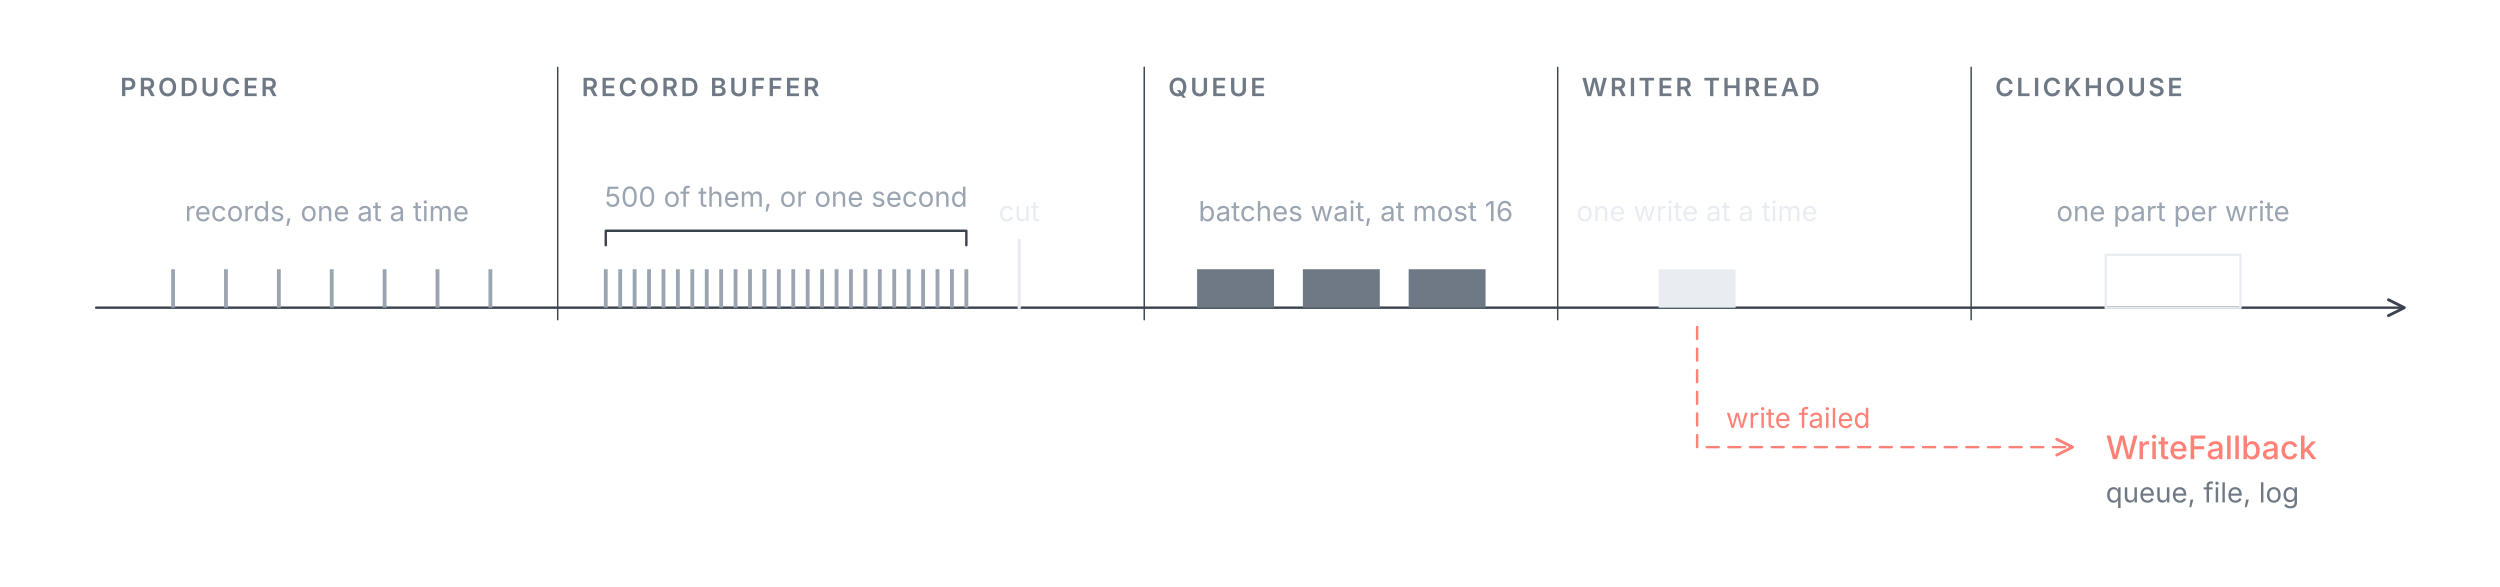
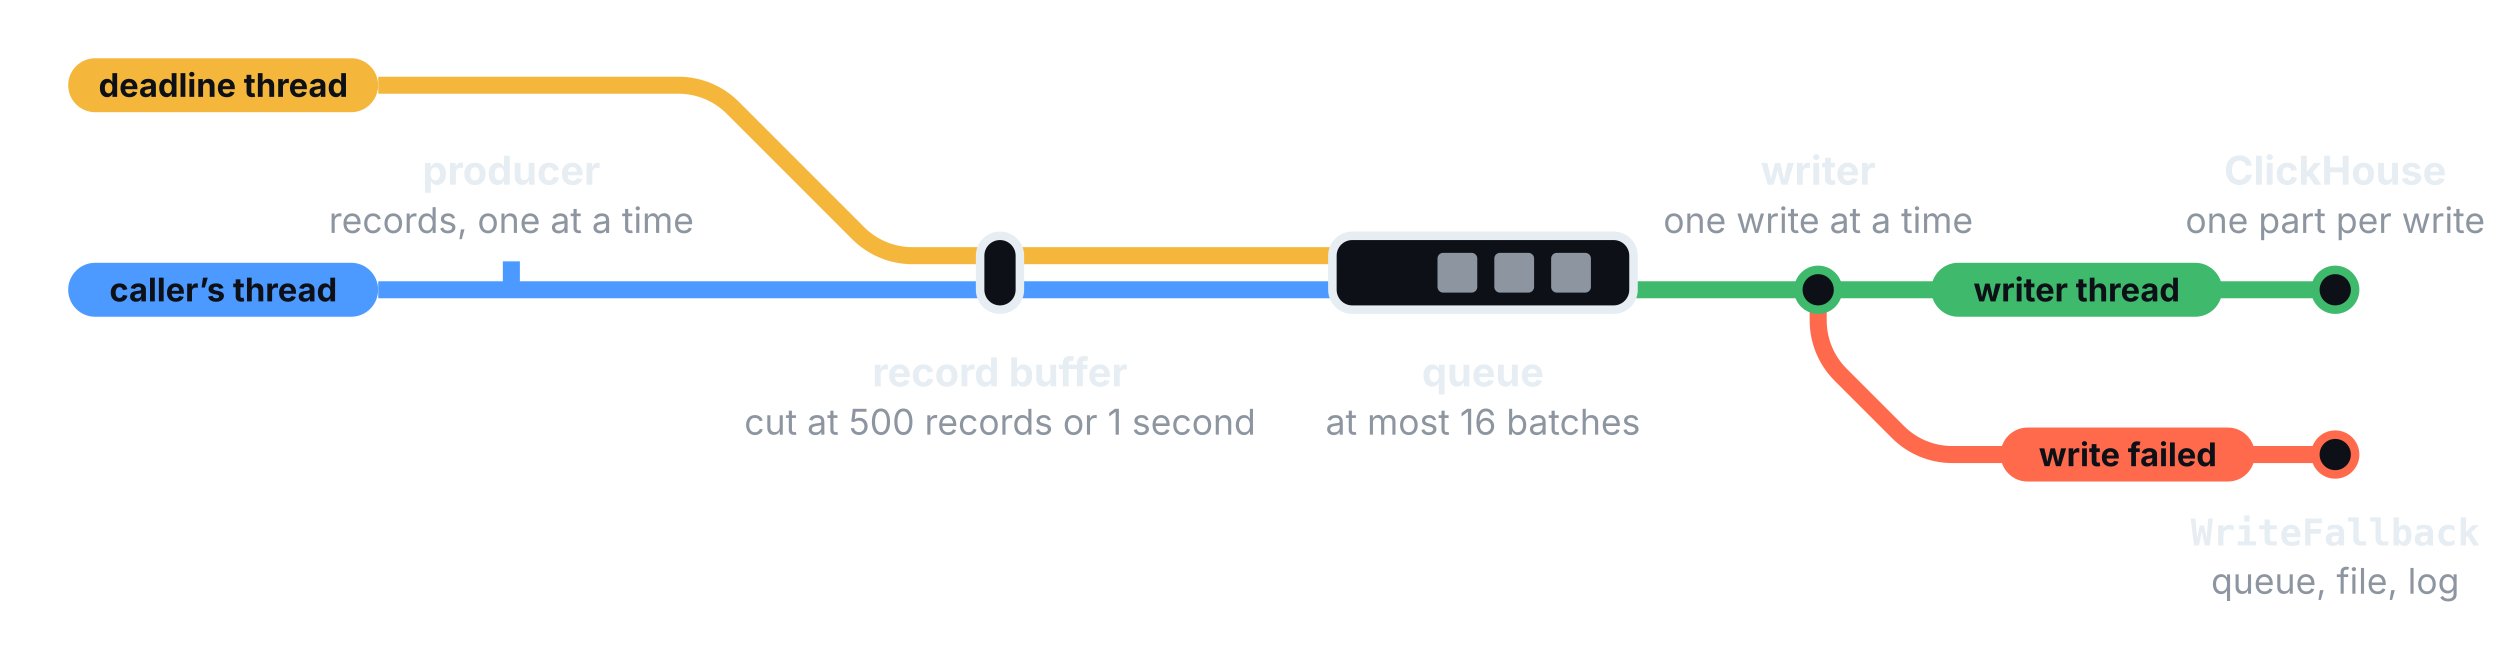
- <svg xmlns="http://www.w3.org/2000/svg" viewBox="0 0 1040 244" width="1040" height="244" role="img">
-   <defs>
-     <marker id="tip-ink" markerWidth="9" markerHeight="9" refX="7.2" refY="4.5" orient="auto">
-       <path d="M0.8,1.2 L7.4,4.5 L0.8,7.8" fill="none" stroke="#E9EDF2" stroke-width="1.2" stroke-linecap="round" stroke-linejoin="round" />
-     </marker>
-     <marker id="tip-soft" markerWidth="9" markerHeight="9" refX="7.2" refY="4.5" orient="auto">
-       <path d="M0.8,1.2 L7.4,4.5 L0.8,7.8" fill="none" stroke="#9BA5B1" stroke-width="1.2" stroke-linecap="round" stroke-linejoin="round" />
-     </marker>
-     <marker id="tip-mute" markerWidth="9" markerHeight="9" refX="7.2" refY="4.5" orient="auto">
-       <path d="M0.8,1.2 L7.4,4.5 L0.8,7.8" fill="none" stroke="#6F7985" stroke-width="1.2" stroke-linecap="round" stroke-linejoin="round" />
-     </marker>
-     <marker id="tip-hair" markerWidth="9" markerHeight="9" refX="7.2" refY="4.5" orient="auto">
-       <path d="M0.8,1.2 L7.4,4.5 L0.8,7.8" fill="none" stroke="#39424D" stroke-width="1.2" stroke-linecap="round" stroke-linejoin="round" />
-     </marker>
-     <marker id="tip-bad" markerWidth="9" markerHeight="9" refX="7.2" refY="4.5" orient="auto">
-       <path d="M0.8,1.2 L7.4,4.5 L0.8,7.8" fill="none" stroke="#FF8177" stroke-width="1.2" stroke-linecap="round" stroke-linejoin="round" />
-     </marker>
-   </defs>
-   <text x="50" y="40" font-family="-apple-system, BlinkMacSystemFont, 'Segoe UI', Inter, Helvetica, Arial, sans-serif" font-size="10.5" font-weight="600" fill="#6F7985" text-anchor="start" letter-spacing="0.1em">PRODUCER</text>
-   <text x="242" y="40" font-family="-apple-system, BlinkMacSystemFont, 'Segoe UI', Inter, Helvetica, Arial, sans-serif" font-size="10.5" font-weight="600" fill="#6F7985" text-anchor="start" letter-spacing="0.1em">RECORD BUFFER</text>
-   <path d="M232,28 L232,133" stroke="#39424D" stroke-width="0.6" fill="none" stroke-linecap="round" />
-   <text x="486" y="40" font-family="-apple-system, BlinkMacSystemFont, 'Segoe UI', Inter, Helvetica, Arial, sans-serif" font-size="10.5" font-weight="600" fill="#6F7985" text-anchor="start" letter-spacing="0.1em">QUEUE</text>
-   <path d="M476,28 L476,133" stroke="#39424D" stroke-width="0.6" fill="none" stroke-linecap="round" />
-   <text x="658" y="40" font-family="-apple-system, BlinkMacSystemFont, 'Segoe UI', Inter, Helvetica, Arial, sans-serif" font-size="10.5" font-weight="600" fill="#6F7985" text-anchor="start" letter-spacing="0.1em">WRITER THREAD</text>
-   <path d="M648,28 L648,133" stroke="#39424D" stroke-width="0.6" fill="none" stroke-linecap="round" />
-   <text x="830" y="40" font-family="-apple-system, BlinkMacSystemFont, 'Segoe UI', Inter, Helvetica, Arial, sans-serif" font-size="10.5" font-weight="600" fill="#6F7985" text-anchor="start" letter-spacing="0.1em">CLICKHOUSE</text>
-   <path d="M820,28 L820,133" stroke="#39424D" stroke-width="0.6" fill="none" stroke-linecap="round" />
-   <path d="M40,128 L1000,128" stroke="#39424D" stroke-width="1" fill="none" stroke-linecap="round" marker-end="url(#tip-hair)" />
-   <path d="M72,128 L72,112" stroke="#9BA5B1" stroke-width="1.6" stroke-linecap="butt" />
-   <path d="M94,128 L94,112" stroke="#9BA5B1" stroke-width="1.6" stroke-linecap="butt" />
-   <path d="M116,128 L116,112" stroke="#9BA5B1" stroke-width="1.6" stroke-linecap="butt" />
-   <path d="M138,128 L138,112" stroke="#9BA5B1" stroke-width="1.6" stroke-linecap="butt" />
-   <path d="M160,128 L160,112" stroke="#9BA5B1" stroke-width="1.6" stroke-linecap="butt" />
-   <path d="M182,128 L182,112" stroke="#9BA5B1" stroke-width="1.6" stroke-linecap="butt" />
-   <path d="M204,128 L204,112" stroke="#9BA5B1" stroke-width="1.6" stroke-linecap="butt" />
-   <text x="136" y="92" font-family="-apple-system, BlinkMacSystemFont, 'Segoe UI', Inter, Helvetica, Arial, sans-serif" font-size="11.5" font-weight="400" fill="#9BA5B1" text-anchor="middle">records, one at a time</text>
-   <path d="M252,128 L252,112" stroke="#9BA5B1" stroke-width="1.6" stroke-linecap="butt" />
-   <path d="M258,128 L258,112" stroke="#9BA5B1" stroke-width="1.6" stroke-linecap="butt" />
-   <path d="M264,128 L264,112" stroke="#9BA5B1" stroke-width="1.6" stroke-linecap="butt" />
-   <path d="M270,128 L270,112" stroke="#9BA5B1" stroke-width="1.6" stroke-linecap="butt" />
-   <path d="M276,128 L276,112" stroke="#9BA5B1" stroke-width="1.6" stroke-linecap="butt" />
-   <path d="M282,128 L282,112" stroke="#9BA5B1" stroke-width="1.6" stroke-linecap="butt" />
-   <path d="M288,128 L288,112" stroke="#9BA5B1" stroke-width="1.6" stroke-linecap="butt" />
-   <path d="M294,128 L294,112" stroke="#9BA5B1" stroke-width="1.6" stroke-linecap="butt" />
-   <path d="M300,128 L300,112" stroke="#9BA5B1" stroke-width="1.6" stroke-linecap="butt" />
-   <path d="M306,128 L306,112" stroke="#9BA5B1" stroke-width="1.6" stroke-linecap="butt" />
-   <path d="M312,128 L312,112" stroke="#9BA5B1" stroke-width="1.6" stroke-linecap="butt" />
-   <path d="M318,128 L318,112" stroke="#9BA5B1" stroke-width="1.6" stroke-linecap="butt" />
-   <path d="M324,128 L324,112" stroke="#9BA5B1" stroke-width="1.6" stroke-linecap="butt" />
-   <path d="M330,128 L330,112" stroke="#9BA5B1" stroke-width="1.6" stroke-linecap="butt" />
-   <path d="M336,128 L336,112" stroke="#9BA5B1" stroke-width="1.6" stroke-linecap="butt" />
-   <path d="M342,128 L342,112" stroke="#9BA5B1" stroke-width="1.6" stroke-linecap="butt" />
-   <path d="M348,128 L348,112" stroke="#9BA5B1" stroke-width="1.6" stroke-linecap="butt" />
-   <path d="M354,128 L354,112" stroke="#9BA5B1" stroke-width="1.6" stroke-linecap="butt" />
-   <path d="M360,128 L360,112" stroke="#9BA5B1" stroke-width="1.6" stroke-linecap="butt" />
-   <path d="M366,128 L366,112" stroke="#9BA5B1" stroke-width="1.6" stroke-linecap="butt" />
-   <path d="M372,128 L372,112" stroke="#9BA5B1" stroke-width="1.6" stroke-linecap="butt" />
-   <path d="M378,128 L378,112" stroke="#9BA5B1" stroke-width="1.6" stroke-linecap="butt" />
-   <path d="M384,128 L384,112" stroke="#9BA5B1" stroke-width="1.6" stroke-linecap="butt" />
-   <path d="M390,128 L390,112" stroke="#9BA5B1" stroke-width="1.6" stroke-linecap="butt" />
-   <path d="M396,128 L396,112" stroke="#9BA5B1" stroke-width="1.6" stroke-linecap="butt" />
-   <path d="M402,128 L402,112" stroke="#9BA5B1" stroke-width="1.6" stroke-linecap="butt" />
-   <path d="M252,102 L252,96 L402,96 L402,102" stroke="#39424D" stroke-width="1" fill="none" stroke-linecap="round" stroke-linejoin="round" />
-   <text x="327" y="86" font-family="-apple-system, BlinkMacSystemFont, 'Segoe UI', Inter, Helvetica, Arial, sans-serif" font-size="11.5" font-weight="400" fill="#9BA5B1" text-anchor="middle">500 of them, or one second</text>
-   <path d="M424,128 L424,100" stroke="#E9EDF2" stroke-width="1.4" fill="none" stroke-linecap="round" />
-   <text x="424" y="92" font-family="-apple-system, BlinkMacSystemFont, 'Segoe UI', Inter, Helvetica, Arial, sans-serif" font-size="11.5" font-weight="400" fill="#E9EDF2" text-anchor="middle">cut</text>
-   <rect x="498" y="112" width="32" height="16" fill="#6F7985" opacity="1.0" />
-   <rect x="542" y="112" width="32" height="16" fill="#6F7985" opacity="1.0" />
-   <rect x="586" y="112" width="32" height="16" fill="#6F7985" opacity="1.0" />
-   <text x="564" y="92" font-family="-apple-system, BlinkMacSystemFont, 'Segoe UI', Inter, Helvetica, Arial, sans-serif" font-size="11.5" font-weight="400" fill="#9BA5B1" text-anchor="middle">batches wait, at most 16</text>
-   <rect x="690" y="112" width="32" height="16" fill="#E9EDF2" opacity="1.0" />
-   <text x="706" y="92" font-family="-apple-system, BlinkMacSystemFont, 'Segoe UI', Inter, Helvetica, Arial, sans-serif" font-size="11.5" font-weight="400" fill="#E9EDF2" text-anchor="middle">one write at a time</text>
-   <rect x="876" y="106" width="56" height="22" fill="none" stroke="#E9EDF2" stroke-width="1" />
-   <text x="904" y="92" font-family="-apple-system, BlinkMacSystemFont, 'Segoe UI', Inter, Helvetica, Arial, sans-serif" font-size="11.5" font-weight="400" fill="#9BA5B1" text-anchor="middle">one part per write</text>
-   <path d="M706,136 L706,186 L862,186" stroke="#FF8177" stroke-width="1" fill="none" stroke-linecap="round" stroke-linejoin="round" stroke-dasharray="5 4" marker-end="url(#tip-bad)" />
-   <text x="718" y="178" font-family="-apple-system, BlinkMacSystemFont, 'Segoe UI', Inter, Helvetica, Arial, sans-serif" font-size="11.5" font-weight="400" fill="#FF8177" text-anchor="start">write failed</text>
-   <text x="876" y="191" font-family="-apple-system, BlinkMacSystemFont, 'Segoe UI', Inter, Helvetica, Arial, sans-serif" font-size="13.5" font-weight="550" fill="#FF8177" text-anchor="start">WriteFallback</text>
-   <text x="876" y="209" font-family="-apple-system, BlinkMacSystemFont, 'Segoe UI', Inter, Helvetica, Arial, sans-serif" font-size="11.5" font-weight="400" fill="#6F7985" text-anchor="start">queue, file, log</text>
+ <svg xmlns="http://www.w3.org/2000/svg" viewBox="0 22 880 228" width="880" height="228" role="img">
+   <rect x="24.0" y="42.5" width="109.1" height="19" rx="9.5" fill="#F5B73B" />
+   <text x="78.6" y="56.1" font-family="-apple-system, BlinkMacSystemFont, 'Segoe UI', Inter, Helvetica, Arial, sans-serif" font-size="11.5" font-weight="700" fill="#0D1117" text-anchor="middle">deadline thread</text>
+   <path d="M133.14,52.00 L238.82,52.00 A27.00,27.00 0 0 1 257.91,59.91 L302.09,104.09 A27.00,27.00 0 0 0 321.18,112.00 L476.00,112.00" stroke="#F5B73B" stroke-width="6" fill="none" stroke-linecap="butt" stroke-linejoin="round" />
+   <rect x="24.0" y="114.5" width="109.1" height="19" rx="9.5" fill="#4C9AFF" />
+   <text x="78.6" y="128.1" font-family="-apple-system, BlinkMacSystemFont, 'Segoe UI', Inter, Helvetica, Arial, sans-serif" font-size="11.5" font-weight="700" fill="#0D1117" text-anchor="middle">caller’s thread</text>
+   <path d="M133.14,124.00 L476.00,124.00" stroke="#4C9AFF" stroke-width="6" fill="none" stroke-linecap="butt" stroke-linejoin="round" />
+   <path d="M568.00,124.00 L822.00,124.00" stroke="#3FB96B" stroke-width="6" fill="none" stroke-linecap="butt" stroke-linejoin="round" />
+   <path d="M640.00,124.00 L640.00,134.82 A27.00,27.00 0 0 0 647.91,153.91 L668.09,174.09 A27.00,27.00 0 0 0 687.18,182.00 L822.00,182.00" stroke="#FF6A4D" stroke-width="6" fill="none" stroke-linecap="butt" stroke-linejoin="round" />
+   <path d="M180,124 L180.0,114.0" stroke="#4C9AFF" stroke-width="6" stroke-linecap="butt" />
+   <text x="180.0" y="87.0" font-family="-apple-system, BlinkMacSystemFont, 'Segoe UI', Inter, Helvetica, Arial, sans-serif" font-size="14" font-weight="650" fill="#E6EDF3" text-anchor="middle">producer</text>
+   <text x="180.0" y="104.0" font-family="-apple-system, BlinkMacSystemFont, 'Segoe UI', Inter, Helvetica, Arial, sans-serif" font-size="12.5" font-weight="400" fill="#8D96A0" text-anchor="middle">records, one at a time</text>
+   <rect x="345.00" y="105.00" width="14.00" height="26.00" rx="7.00" fill="#0D1117" stroke="#E6EDF3" stroke-width="3" />
+   <text x="352.0" y="158.0" font-family="-apple-system, BlinkMacSystemFont, 'Segoe UI', Inter, Helvetica, Arial, sans-serif" font-size="14" font-weight="650" fill="#E6EDF3" text-anchor="middle">record buffer</text>
+   <text x="352.0" y="175.0" font-family="-apple-system, BlinkMacSystemFont, 'Segoe UI', Inter, Helvetica, Arial, sans-serif" font-size="12.5" font-weight="400" fill="#8D96A0" text-anchor="middle">cut at 500 records or 1 second</text>
+   <rect x="469.00" y="105.00" width="106.00" height="26.00" rx="7.00" fill="#0D1117" stroke="#E6EDF3" stroke-width="3" />
+   <rect x="546" y="111" width="14" height="14" rx="2" fill="#8D96A0" />
+   <rect x="526" y="111" width="14" height="14" rx="2" fill="#8D96A0" />
+   <rect x="506" y="111" width="14" height="14" rx="2" fill="#8D96A0" />
+   <text x="522.0" y="158.0" font-family="-apple-system, BlinkMacSystemFont, 'Segoe UI', Inter, Helvetica, Arial, sans-serif" font-size="14" font-weight="650" fill="#E6EDF3" text-anchor="middle">queue</text>
+   <text x="522.0" y="175.0" font-family="-apple-system, BlinkMacSystemFont, 'Segoe UI', Inter, Helvetica, Arial, sans-serif" font-size="12.5" font-weight="400" fill="#8D96A0" text-anchor="middle">at most 16 batches</text>
+   <rect x="633.00" y="117.00" width="14.00" height="14.00" rx="7.00" fill="#0D1117" stroke="#3FB96B" stroke-width="3" />
+   <text x="640.0" y="87.0" font-family="-apple-system, BlinkMacSystemFont, 'Segoe UI', Inter, Helvetica, Arial, sans-serif" font-size="14" font-weight="650" fill="#E6EDF3" text-anchor="middle">writer</text>
+   <text x="640.0" y="104.0" font-family="-apple-system, BlinkMacSystemFont, 'Segoe UI', Inter, Helvetica, Arial, sans-serif" font-size="12.5" font-weight="400" fill="#8D96A0" text-anchor="middle">one write at a time</text>
+   <rect x="679.8" y="114.5" width="102.4" height="19" rx="9.5" fill="#3FB96B" />
+   <text x="731.0" y="128.1" font-family="-apple-system, BlinkMacSystemFont, 'Segoe UI', Inter, Helvetica, Arial, sans-serif" font-size="11.5" font-weight="700" fill="#0D1117" text-anchor="middle">writer thread</text>
+   <rect x="815.00" y="117.00" width="14.00" height="14.00" rx="7.00" fill="#0D1117" stroke="#3FB96B" stroke-width="3" />
+   <text x="822.0" y="87.0" font-family="-apple-system, BlinkMacSystemFont, 'Segoe UI', Inter, Helvetica, Arial, sans-serif" font-size="14" font-weight="650" fill="#E6EDF3" text-anchor="middle">ClickHouse</text>
+   <text x="822.0" y="104.0" font-family="-apple-system, BlinkMacSystemFont, 'Segoe UI', Inter, Helvetica, Arial, sans-serif" font-size="12.5" font-weight="400" fill="#8D96A0" text-anchor="middle">one part per write</text>
+   <rect x="704.2" y="172.5" width="89.5" height="19" rx="9.5" fill="#FF6A4D" />
+   <text x="749.0" y="186.1" font-family="-apple-system, BlinkMacSystemFont, 'Segoe UI', Inter, Helvetica, Arial, sans-serif" font-size="11.5" font-weight="700" fill="#0D1117" text-anchor="middle">write failed</text>
+   <rect x="815.00" y="175.00" width="14.00" height="14.00" rx="7.00" fill="#0D1117" stroke="#FF6A4D" stroke-width="3" />
+   <text x="822.0" y="214.0" font-family="ui-monospace, SFMono-Regular, 'SF Mono', Menlo, Consolas, monospace" font-size="13" font-weight="650" fill="#E6EDF3" text-anchor="middle">WriteFallback</text>
+   <text x="822.0" y="231.0" font-family="-apple-system, BlinkMacSystemFont, 'Segoe UI', Inter, Helvetica, Arial, sans-serif" font-size="12.5" font-weight="400" fill="#8D96A0" text-anchor="middle">queue, file, log</text>
</svg>
